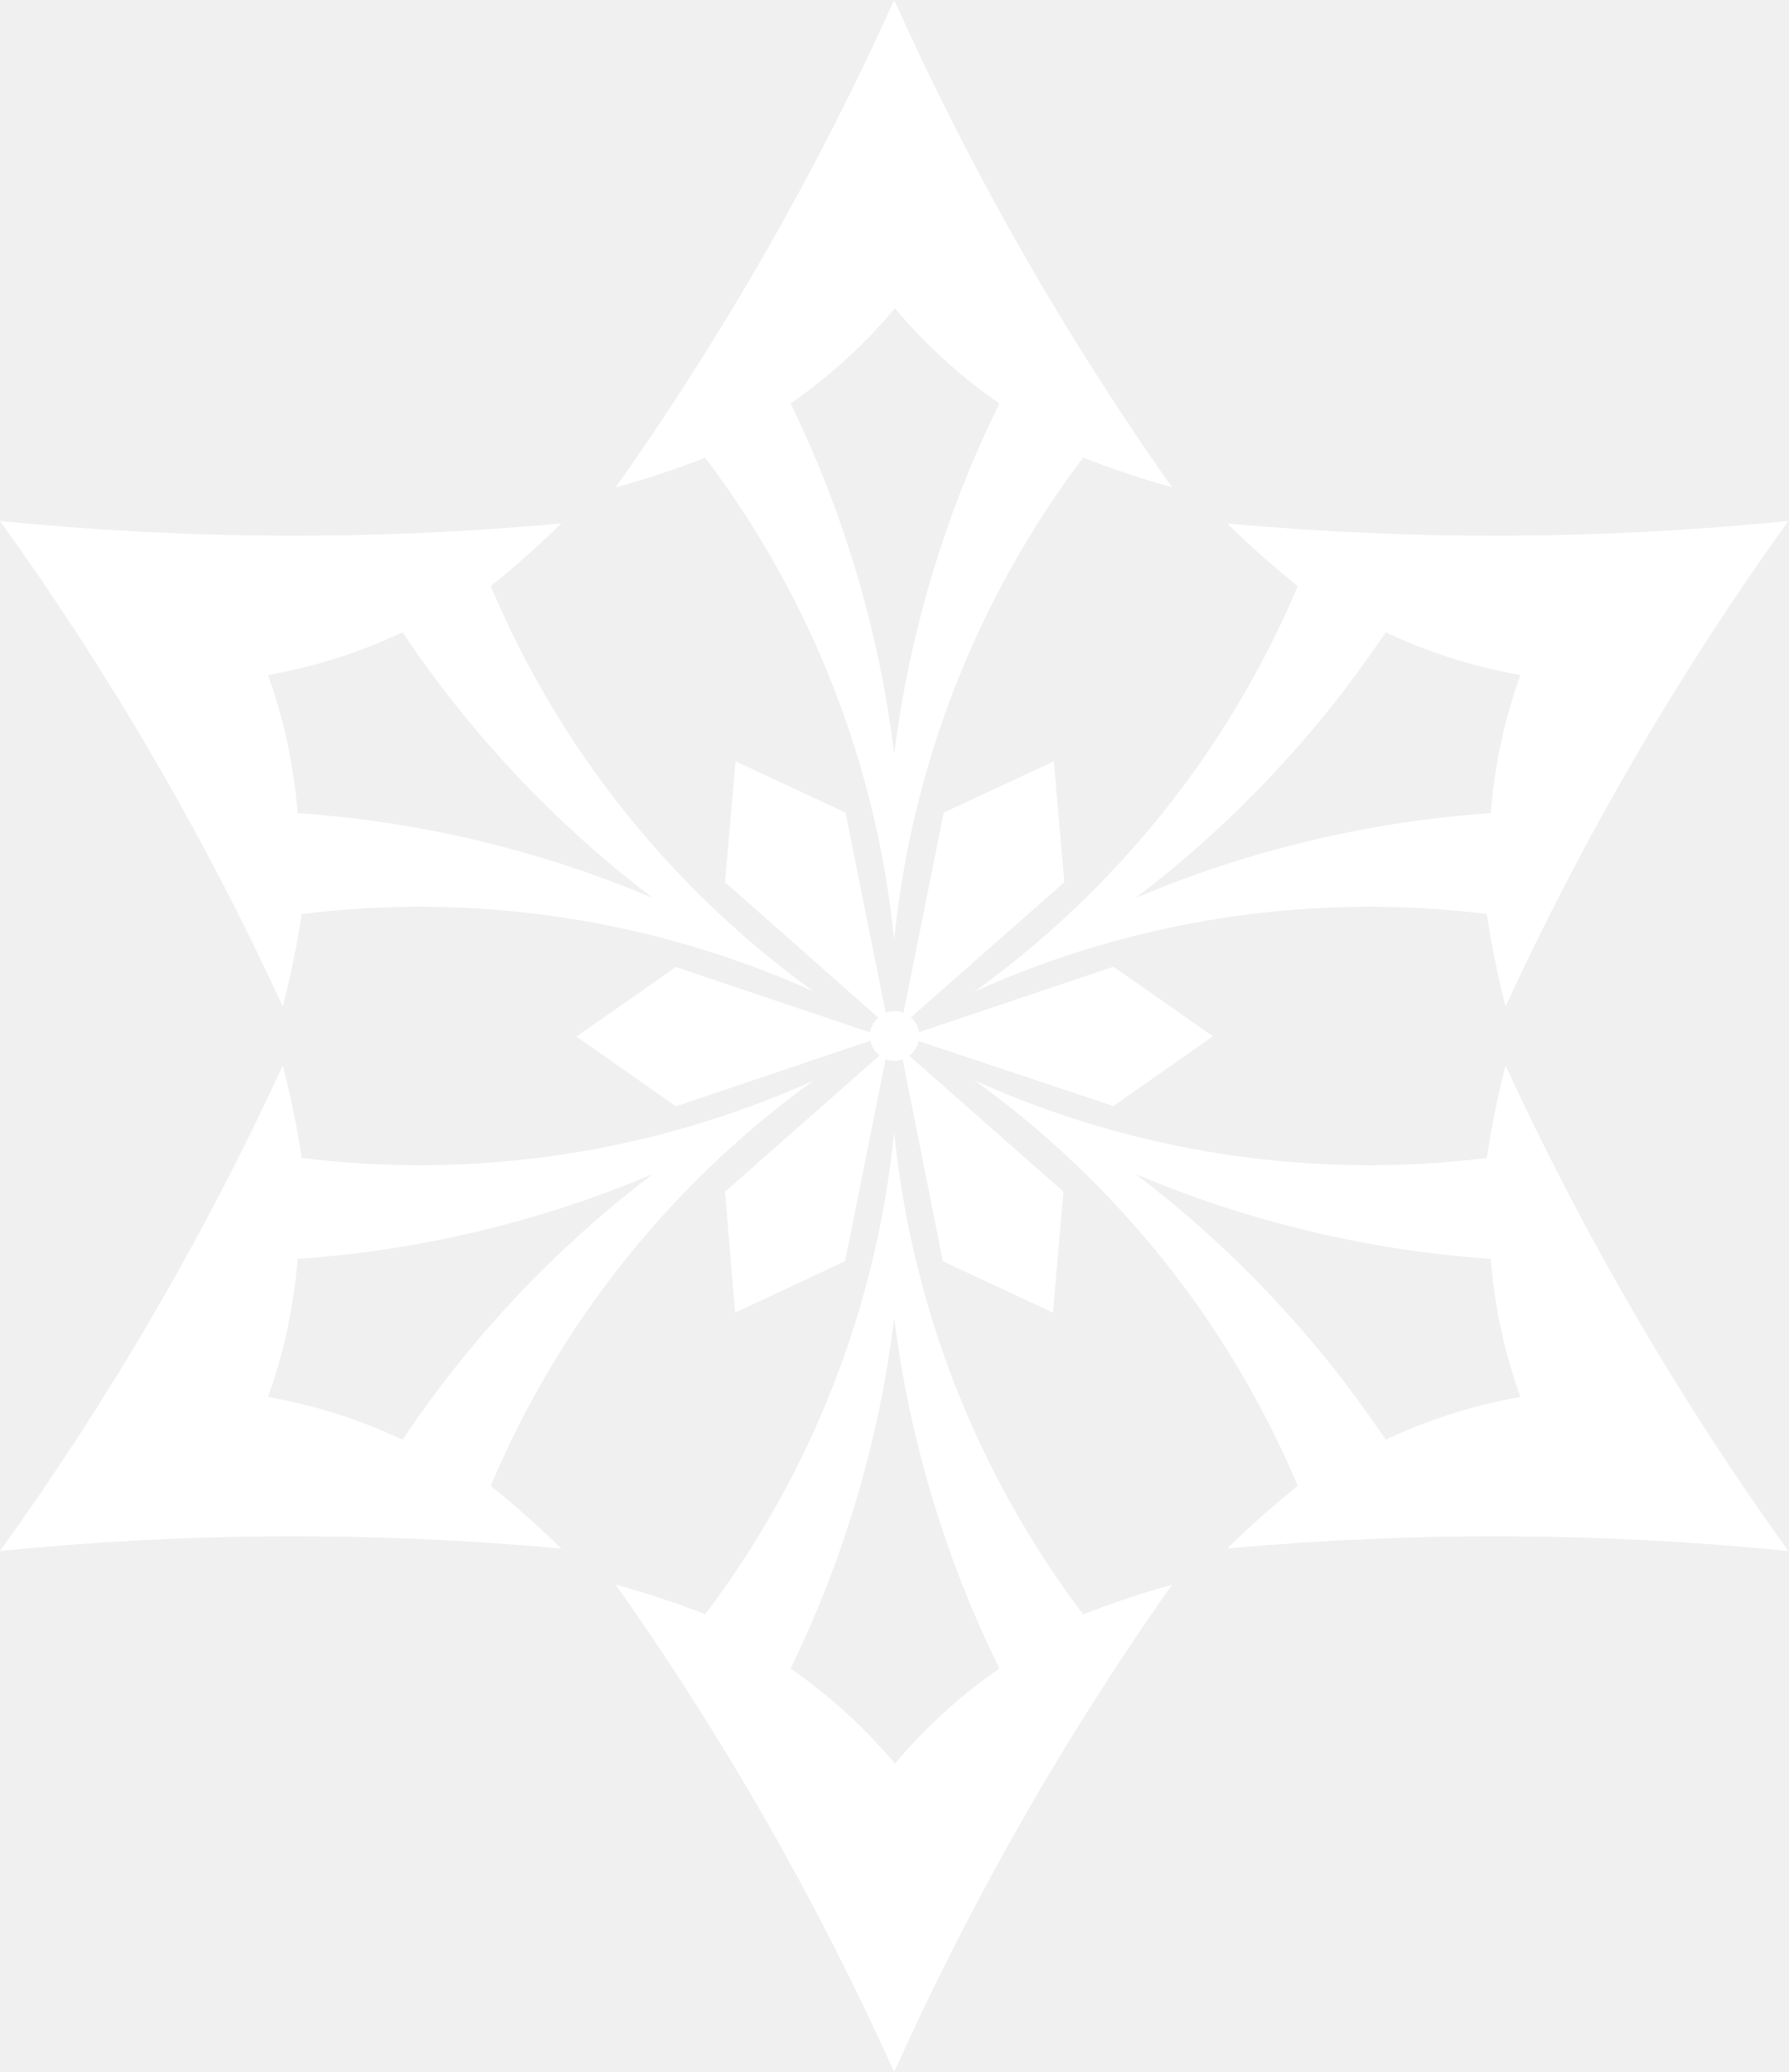
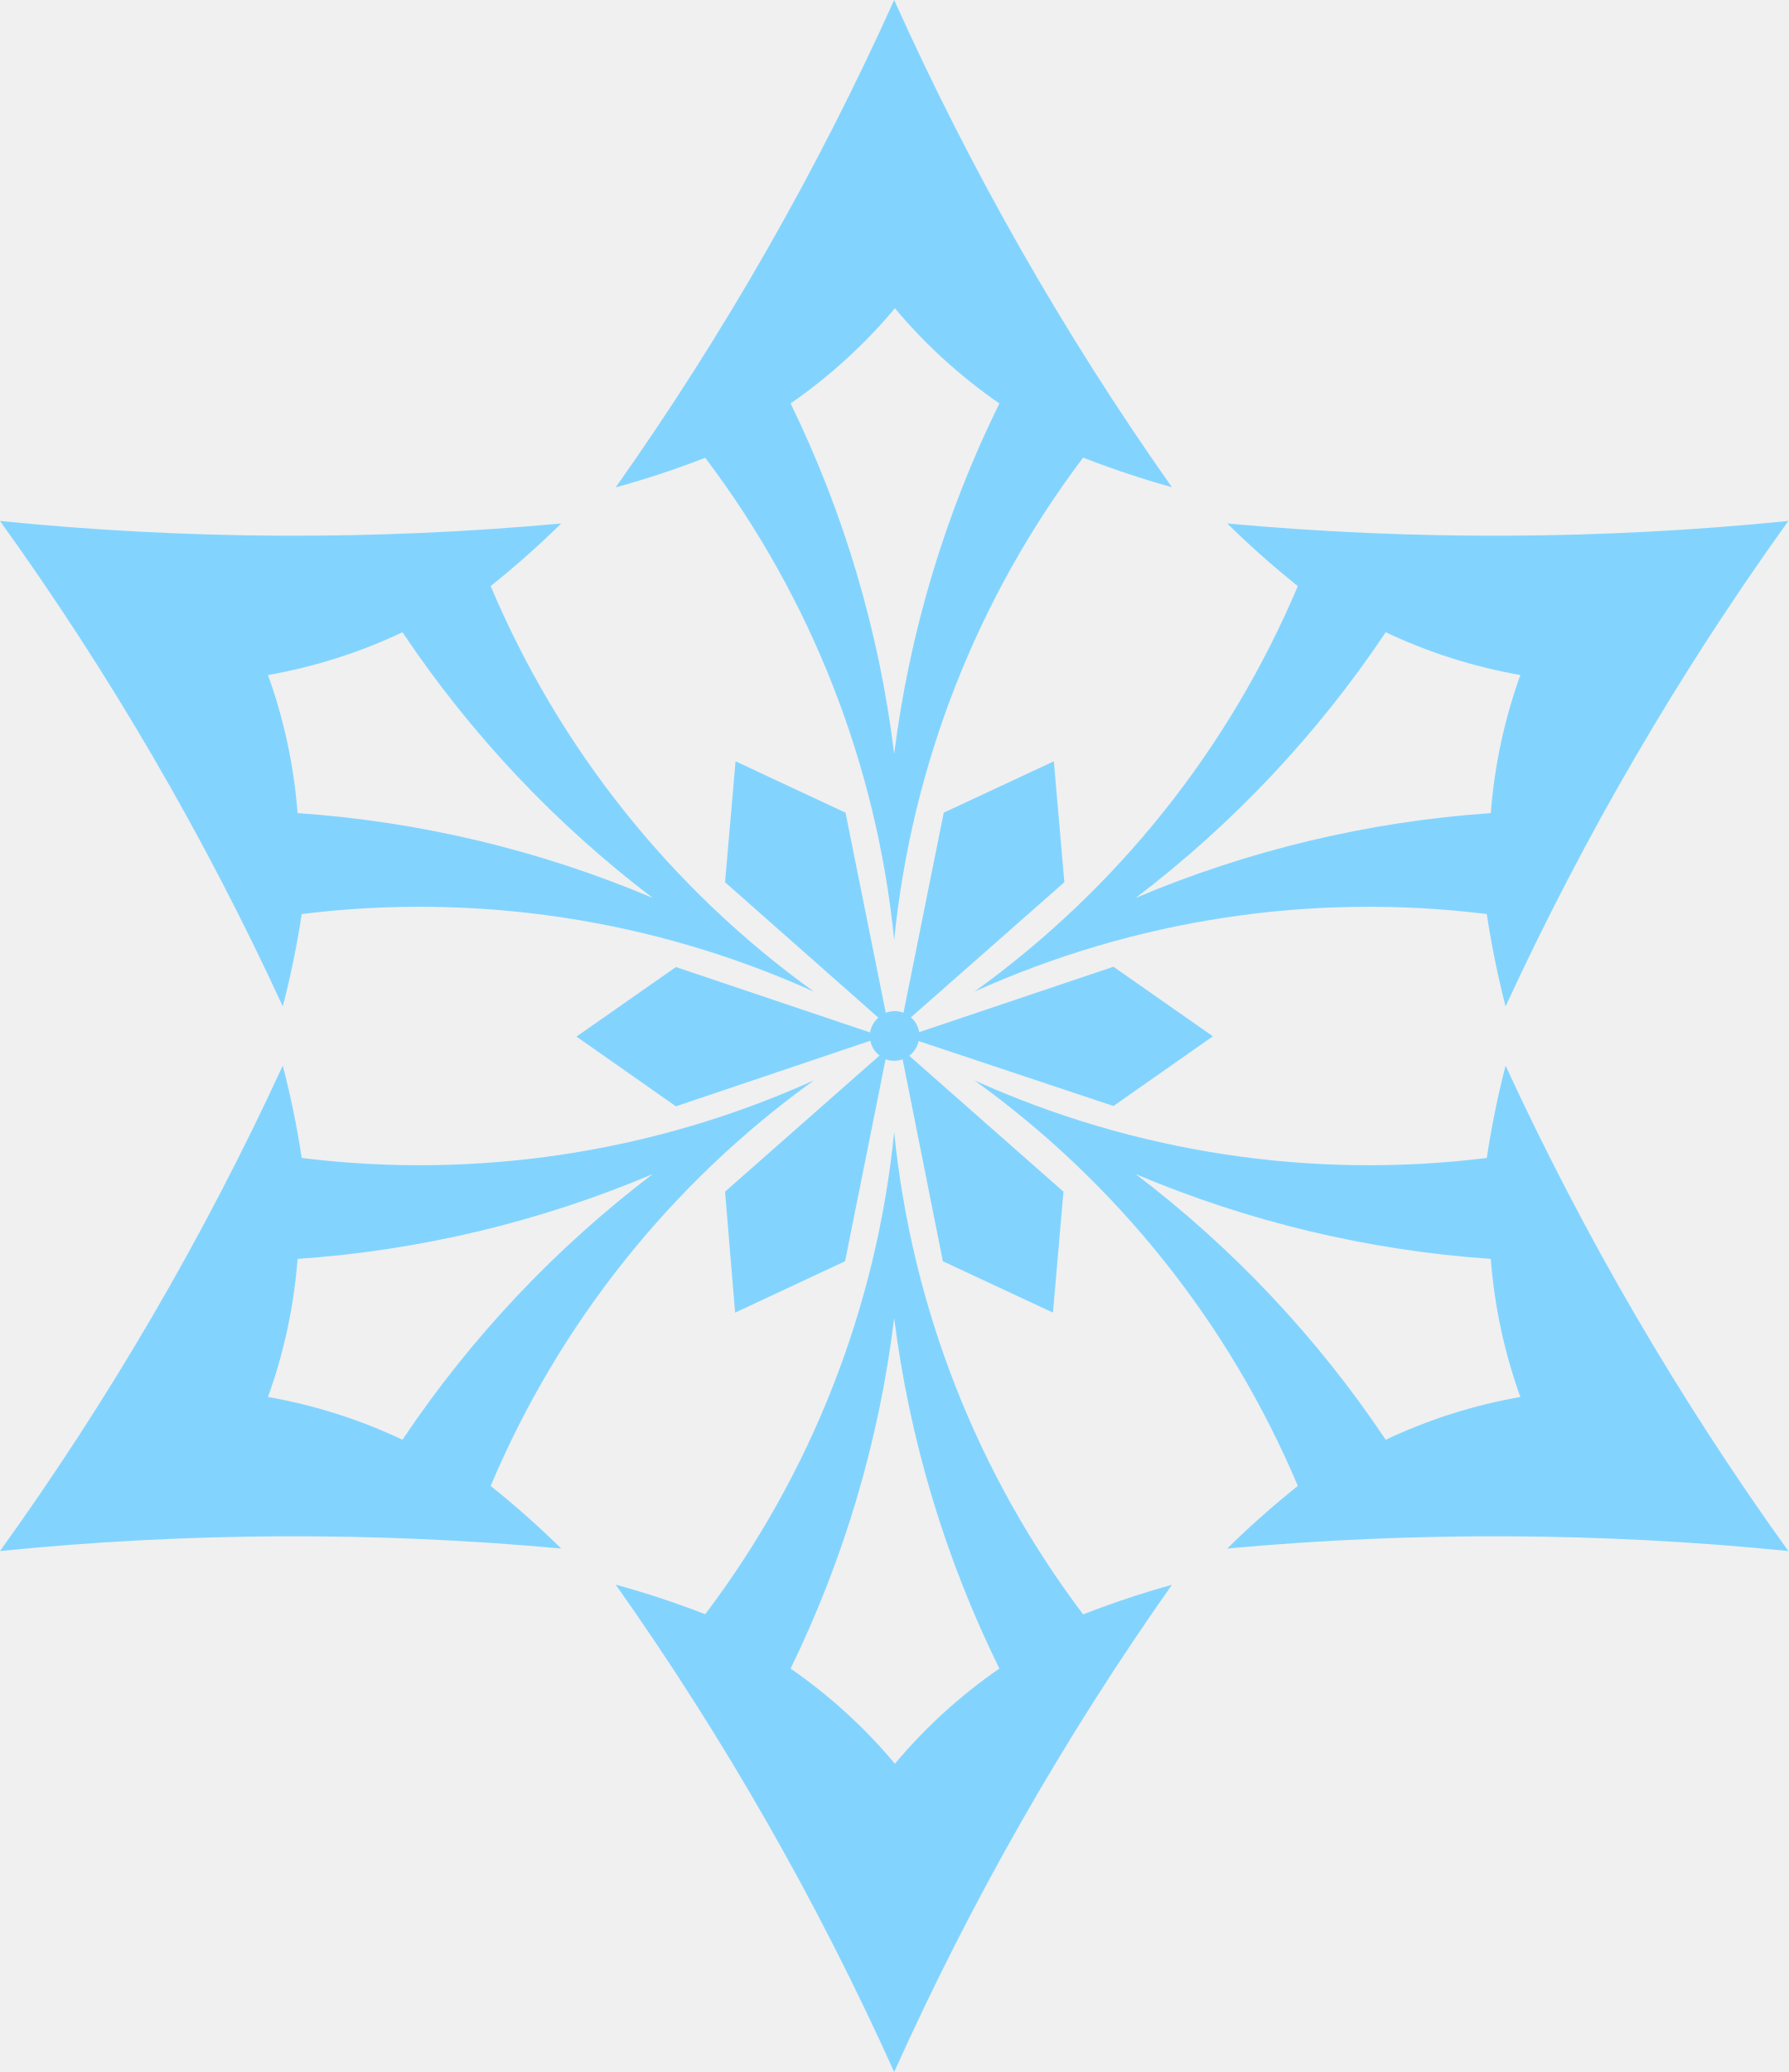
<svg xmlns="http://www.w3.org/2000/svg" viewBox="0 0 12.086 14">
  <g id="fe2860c6-76aa-4069-a7e6-78813d1777f4" data-name="Layer 2">
    <g id="ac30c436-2641-45d2-aadc-21bb0491d156" data-name="Elements">
      <g id="b703f8e9-2afc-433f-b236-e583d0ba03bb" data-name="Cryo">
-         <path d="M0,3.52A19.776,19.776,0,0,1,1.911,6.8a6.152,6.152,0,0,0,.128-.624A6.476,6.476,0,0,1,5.5,6.7,6.479,6.479,0,0,1,3.316,3.96a6.308,6.308,0,0,0,.477-.423A19.8,19.8,0,0,1,0,3.52ZM4.411,6.067a7.469,7.469,0,0,0-2.4-.573,3.548,3.548,0,0,0-.2-.933h0a3.559,3.559,0,0,0,.909-.289A7.478,7.478,0,0,0,4.411,6.067ZM0,10.48A19.776,19.776,0,0,0,1.911,7.2a6.152,6.152,0,0,1,.128.624A6.476,6.476,0,0,0,5.5,7.3,6.479,6.479,0,0,0,3.316,10.04a6.308,6.308,0,0,1,.477.423A19.8,19.8,0,0,0,0,10.48ZM4.411,7.933a7.469,7.469,0,0,1-2.4.573,3.548,3.548,0,0,1-.2.933h0a3.559,3.559,0,0,1,.909.289A7.478,7.478,0,0,1,4.411,7.933ZM6.043,14a19.768,19.768,0,0,0-1.882-3.293,6.161,6.161,0,0,1,.605.2A6.467,6.467,0,0,0,6.043,7.649,6.478,6.478,0,0,0,7.32,10.908a6.251,6.251,0,0,1,.6-.2A19.768,19.768,0,0,0,6.043,14Zm0-5.094a7.461,7.461,0,0,1-.7,2.368,3.577,3.577,0,0,1,.705.643h0a3.561,3.561,0,0,1,.706-.643A7.48,7.48,0,0,1,6.043,8.906Zm6.043,1.574A19.85,19.85,0,0,1,10.175,7.2a6.215,6.215,0,0,0-.127.624A6.479,6.479,0,0,1,6.586,7.3,6.486,6.486,0,0,1,8.771,10.04a6.112,6.112,0,0,0-.477.423A19.783,19.783,0,0,1,12.086,10.48ZM7.675,7.933a7.473,7.473,0,0,0,2.4.573,3.548,3.548,0,0,0,.2.933h0a3.562,3.562,0,0,0-.91.289A7.478,7.478,0,0,0,7.675,7.933ZM12.086,3.52A19.85,19.85,0,0,0,10.175,6.8a6.215,6.215,0,0,1-.127-.624A6.479,6.479,0,0,0,6.586,6.7,6.486,6.486,0,0,0,8.771,3.96a6.112,6.112,0,0,1-.477-.423A19.783,19.783,0,0,0,12.086,3.52ZM7.675,6.067a7.473,7.473,0,0,1,2.4-.573,3.548,3.548,0,0,1,.2-.933h0a3.562,3.562,0,0,1-.91-.289A7.478,7.478,0,0,1,7.675,6.067ZM6.043,0A19.768,19.768,0,0,1,4.161,3.293a6.161,6.161,0,0,0,.605-.2A6.467,6.467,0,0,1,6.043,6.351,6.478,6.478,0,0,1,7.32,3.092a6.251,6.251,0,0,0,.6.2A19.768,19.768,0,0,1,6.043,0Zm0,5.094a7.461,7.461,0,0,0-.7-2.368,3.577,3.577,0,0,0,.705-.643h0a3.561,3.561,0,0,0,.706.643A7.48,7.48,0,0,0,6.043,5.094Zm.1,2.038,1.044.92-.071.817-.744-.347L6.1,7.157a.163.163,0,0,1-.115,0L5.711,8.522l-.743.347L4.9,8.052l1.044-.92a.165.165,0,0,1-.062-.1l-1.314.443-.672-.471.672-.47,1.312.442a.17.17,0,0,1,.056-.1L4.9,5.961l.071-.817.743.347.272,1.352a.166.166,0,0,1,.12,0l.272-1.352.744-.347.071.817-1.037.913a.165.165,0,0,1,.056.1l1.313-.442.672.47-.672.471L6.208,7.034A.165.165,0,0,1,6.146,7.132Z" fill="#fff" />
+         <path d="M0,3.52A19.776,19.776,0,0,1,1.911,6.8a6.152,6.152,0,0,0,.128-.624A6.476,6.476,0,0,1,5.5,6.7,6.479,6.479,0,0,1,3.316,3.96a6.308,6.308,0,0,0,.477-.423A19.8,19.8,0,0,1,0,3.52ZM4.411,6.067a7.469,7.469,0,0,0-2.4-.573,3.548,3.548,0,0,0-.2-.933h0a3.559,3.559,0,0,0,.909-.289A7.478,7.478,0,0,0,4.411,6.067ZM0,10.48A19.776,19.776,0,0,0,1.911,7.2a6.152,6.152,0,0,1,.128.624A6.476,6.476,0,0,0,5.5,7.3,6.479,6.479,0,0,0,3.316,10.04a6.308,6.308,0,0,1,.477.423A19.8,19.8,0,0,0,0,10.48ZM4.411,7.933a7.469,7.469,0,0,1-2.4.573,3.548,3.548,0,0,1-.2.933h0a3.559,3.559,0,0,1,.909.289A7.478,7.478,0,0,1,4.411,7.933ZM6.043,14a19.768,19.768,0,0,0-1.882-3.293,6.161,6.161,0,0,1,.605.2A6.467,6.467,0,0,0,6.043,7.649,6.478,6.478,0,0,0,7.32,10.908a6.251,6.251,0,0,1,.6-.2A19.768,19.768,0,0,0,6.043,14Zm0-5.094a7.461,7.461,0,0,1-.7,2.368,3.577,3.577,0,0,1,.705.643h0a3.561,3.561,0,0,1,.706-.643A7.48,7.48,0,0,1,6.043,8.906Zm6.043,1.574A19.85,19.85,0,0,1,10.175,7.2a6.215,6.215,0,0,0-.127.624A6.479,6.479,0,0,1,6.586,7.3,6.486,6.486,0,0,1,8.771,10.04a6.112,6.112,0,0,0-.477.423A19.783,19.783,0,0,1,12.086,10.48ZM7.675,7.933a7.473,7.473,0,0,0,2.4.573,3.548,3.548,0,0,0,.2.933h0a3.562,3.562,0,0,0-.91.289A7.478,7.478,0,0,0,7.675,7.933ZM12.086,3.52A19.85,19.85,0,0,0,10.175,6.8a6.215,6.215,0,0,1-.127-.624A6.479,6.479,0,0,0,6.586,6.7,6.486,6.486,0,0,0,8.771,3.96a6.112,6.112,0,0,1-.477-.423A19.783,19.783,0,0,0,12.086,3.52ZM7.675,6.067a7.473,7.473,0,0,1,2.4-.573,3.548,3.548,0,0,1,.2-.933h0a3.562,3.562,0,0,1-.91-.289A7.478,7.478,0,0,1,7.675,6.067ZM6.043,0A19.768,19.768,0,0,1,4.161,3.293a6.161,6.161,0,0,0,.605-.2A6.467,6.467,0,0,1,6.043,6.351,6.478,6.478,0,0,1,7.32,3.092a6.251,6.251,0,0,0,.6.2A19.768,19.768,0,0,1,6.043,0Zm0,5.094a7.461,7.461,0,0,0-.7-2.368,3.577,3.577,0,0,0,.705-.643h0a3.561,3.561,0,0,0,.706.643A7.48,7.48,0,0,0,6.043,5.094Zm.1,2.038,1.044.92-.071.817-.744-.347L6.1,7.157a.163.163,0,0,1-.115,0L5.711,8.522l-.743.347L4.9,8.052l1.044-.92a.165.165,0,0,1-.062-.1l-1.314.443-.672-.471.672-.47,1.312.442a.17.17,0,0,1,.056-.1L4.9,5.961l.071-.817.743.347.272,1.352a.166.166,0,0,1,.12,0l.272-1.352.744-.347.071.817-1.037.913a.165.165,0,0,1,.056.1l1.313-.442.672.47-.672.471L6.208,7.034A.165.165,0,0,1,6.146,7.132Z" fill="#82D4FF" />
      </g>
    </g>
  </g>
</svg>
